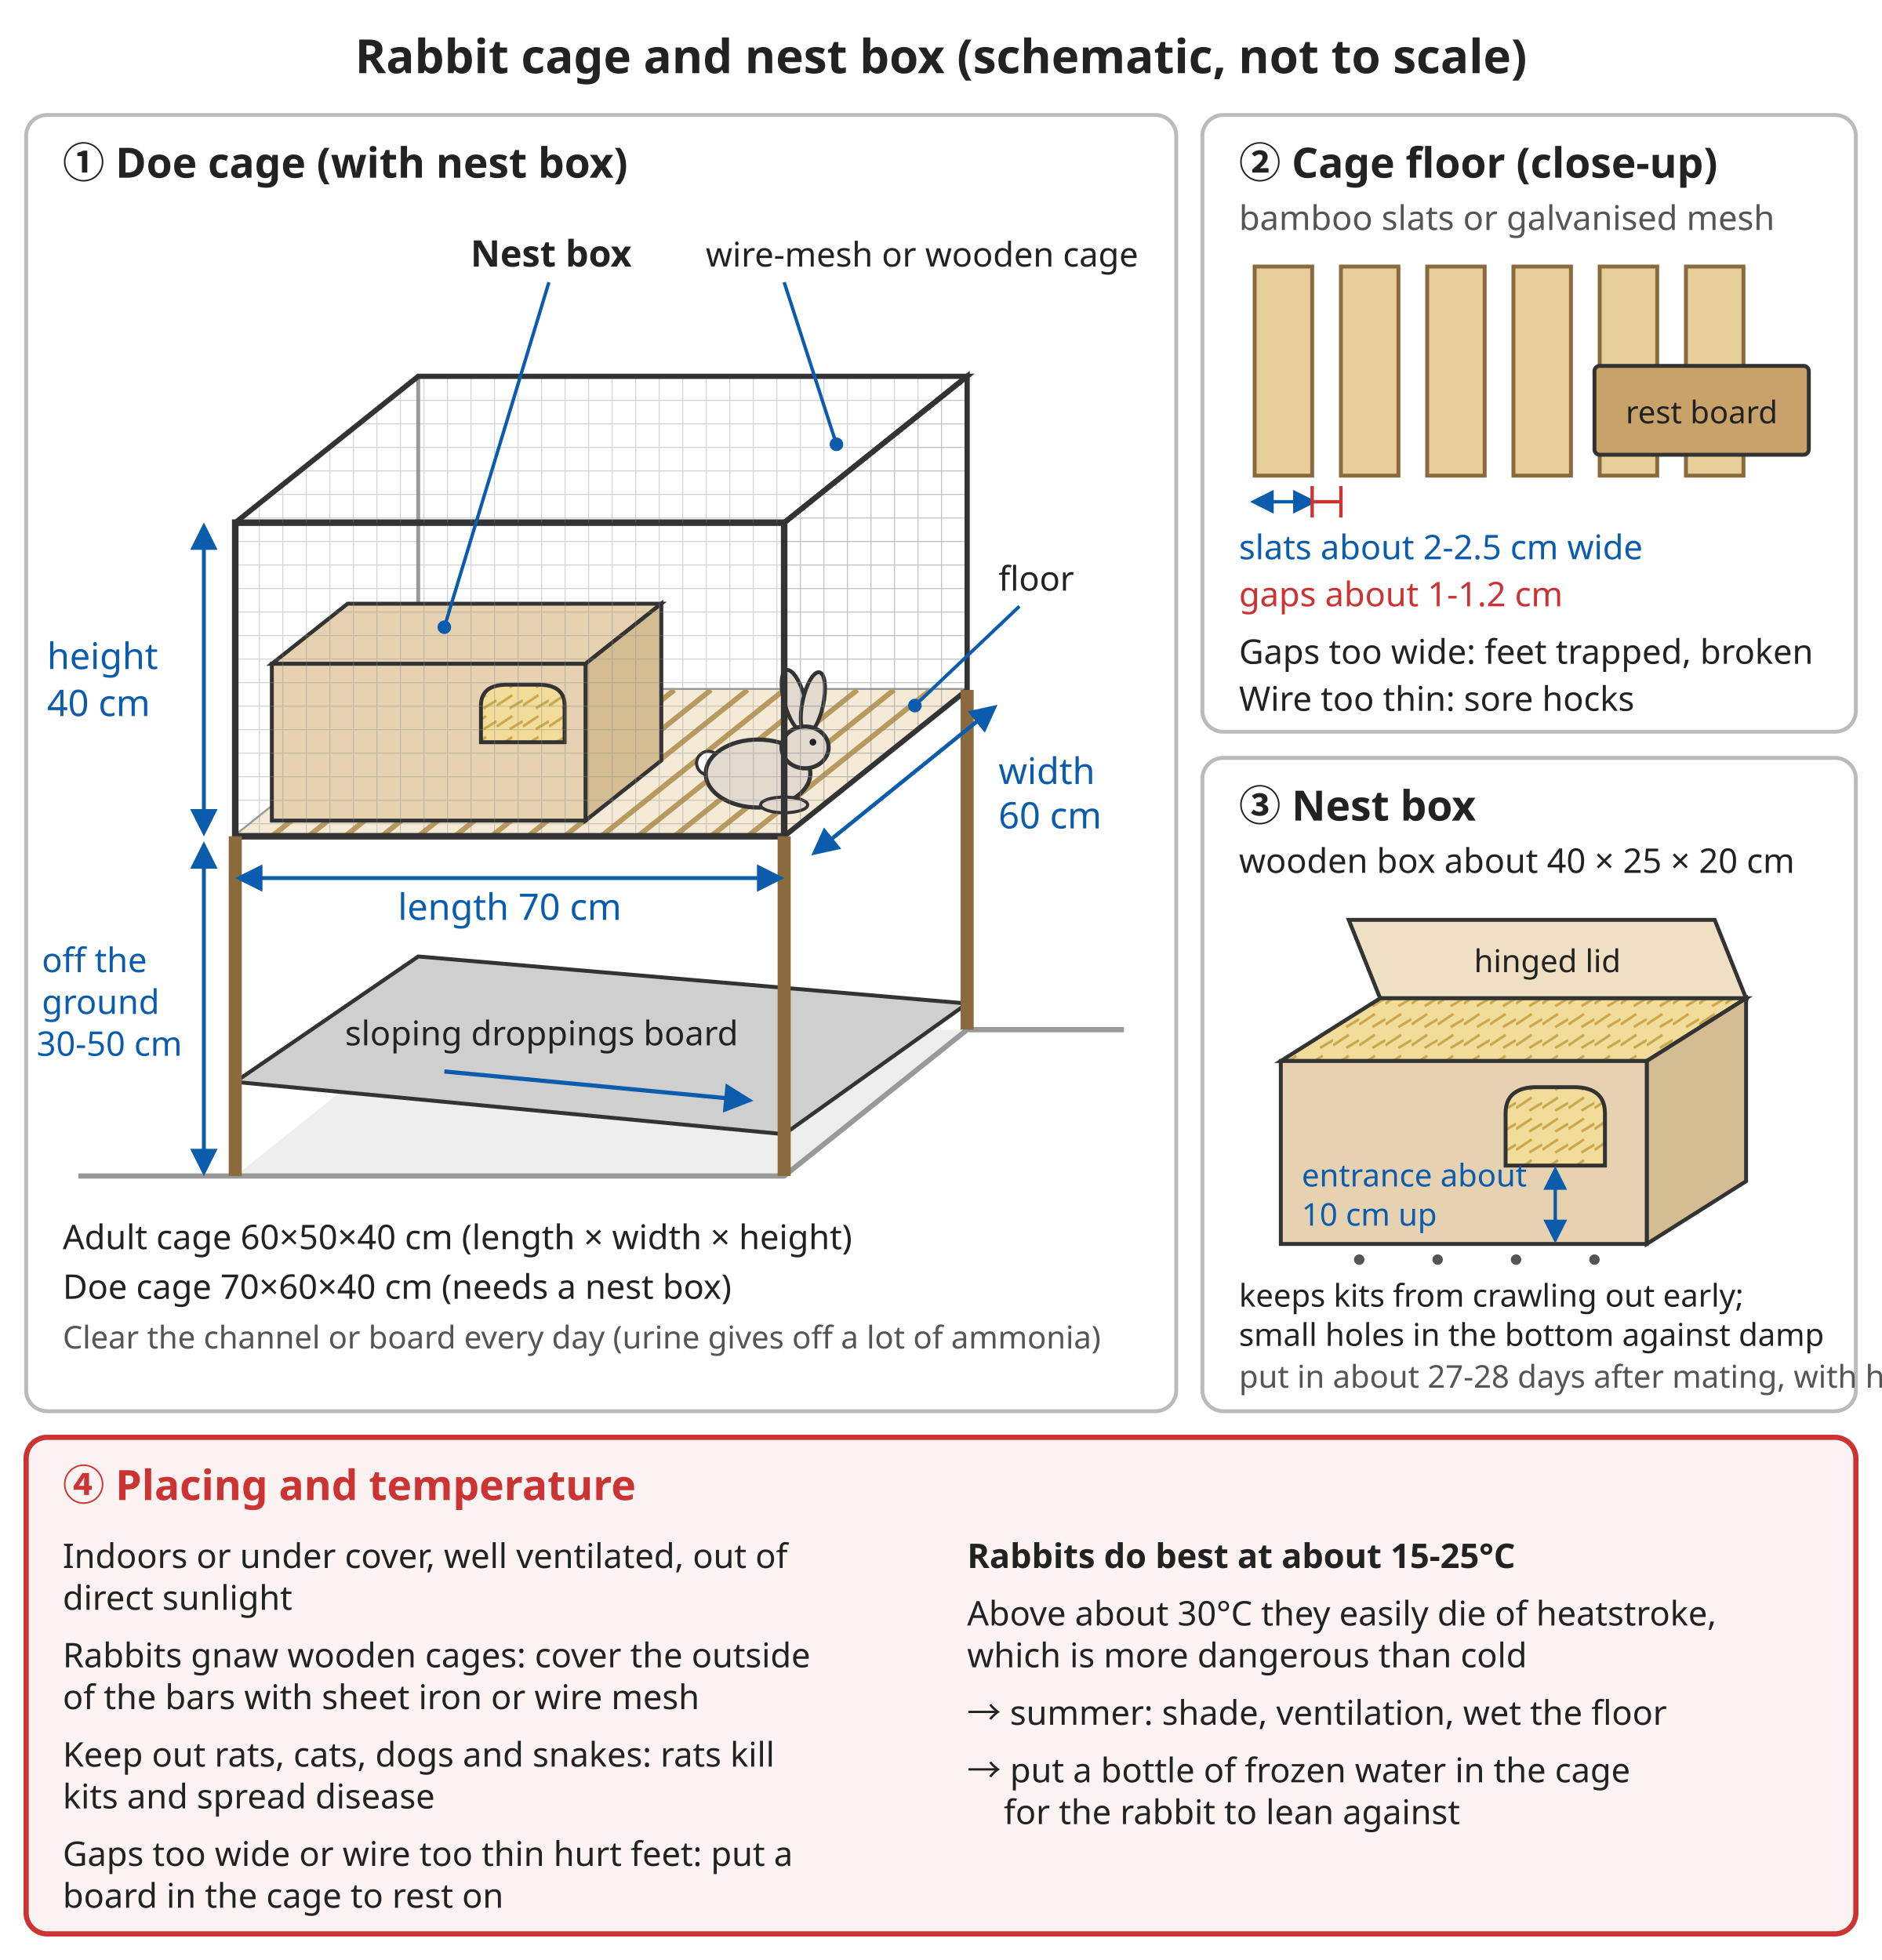
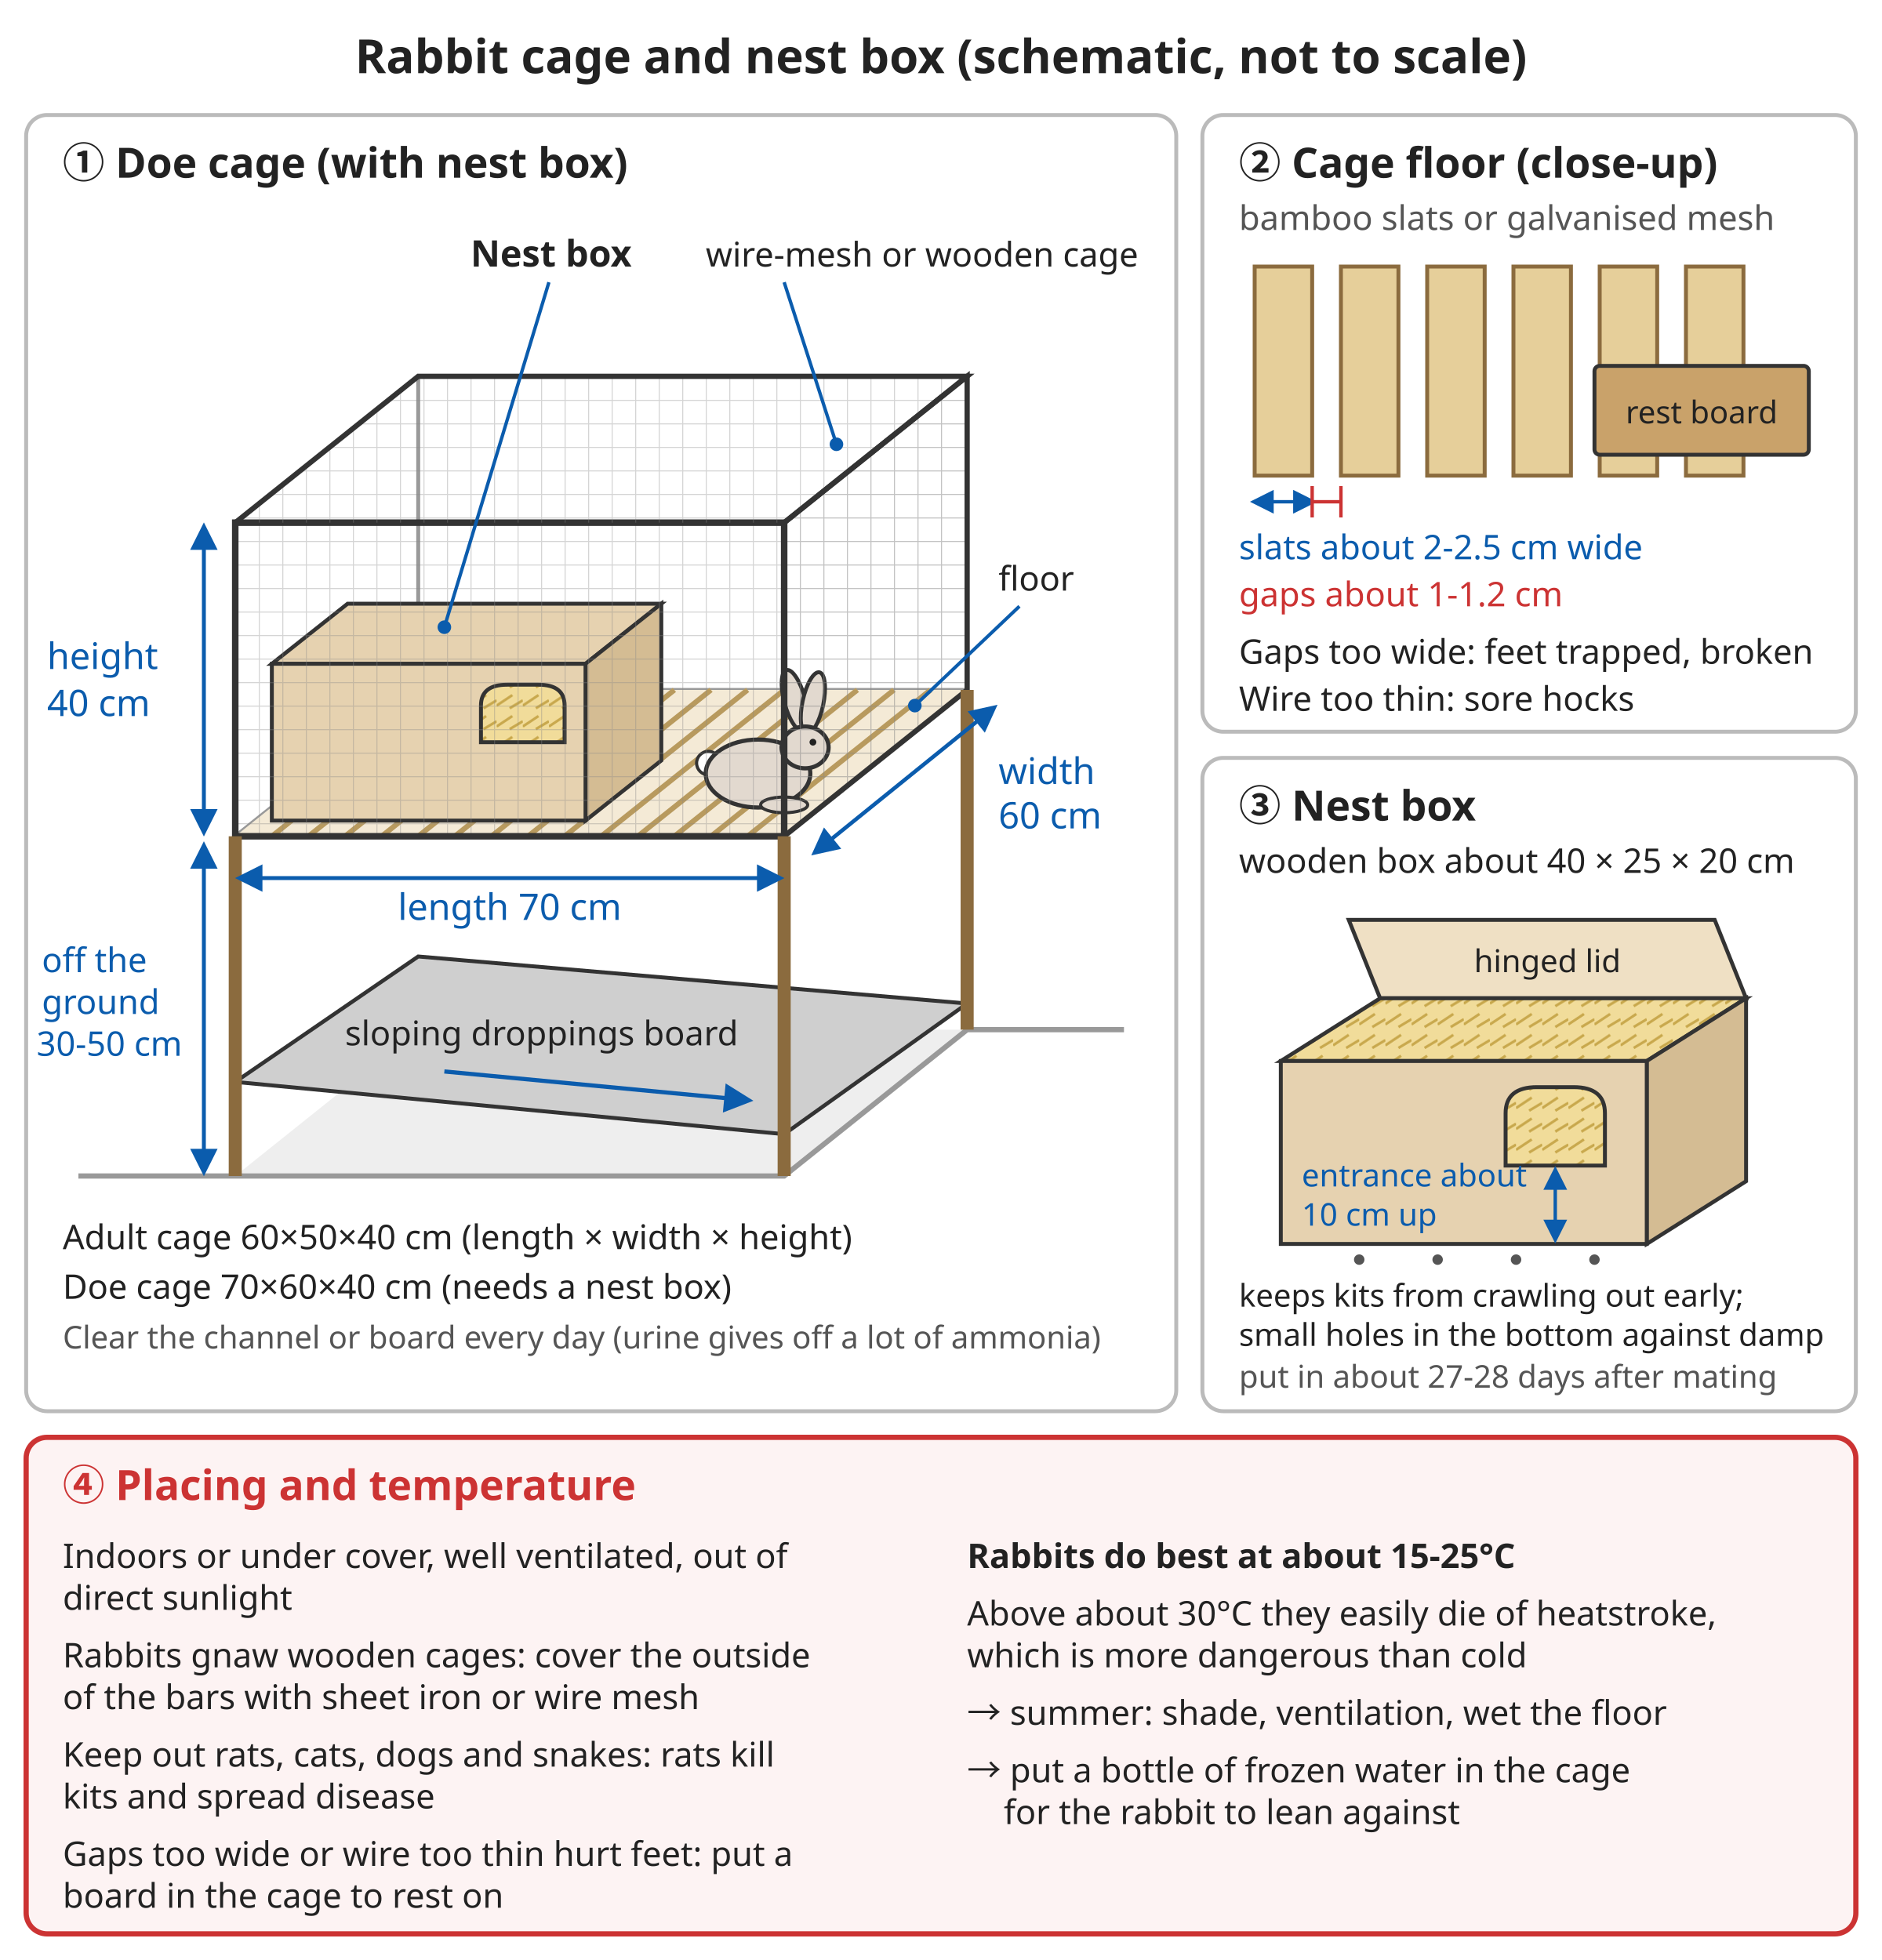
<svg xmlns="http://www.w3.org/2000/svg" viewBox="0 0 720 750" width="720" height="750" role="img" aria-label="Rabbit cage and nest box: adult cage 60×50×40 cm, doe cage 70×60×40 cm (length × width × height), with a nest box; cages 30-50 cm off the ground, with a manure channel or droppings board underneath, sloping for easy cleaning; clear droppings and urine every day. Floor of bamboo slats or galvanised wire mesh, bamboo slats about 2-2.5 cm wide with gaps of about 1-1.2 cm; gaps too wide trap and break rabbits' feet, wire too thin causes sore hocks; put a board in the cage for the rabbit to rest its feet. Nest box about 40 × 25 × 20 cm with a hinged lid on top and an entrance at the front about 10 cm above the floor of the box; drill a few small holes in the bottom against damp; about 27-28 days after mating put in the nest box lined with hay. Keep cages indoors or under cover, well ventilated and out of direct sunlight; rabbits do best at about 15-25°C, and above about 30°C they easily die of heatstroke" font-family="'Noto Sans','Noto Sans CJK SC',Arial,sans-serif">
  <rect width="100%" height="100%" fill="#fff" />
  <defs>
    <pattern id="grid" width="9" height="9" patternUnits="userSpaceOnUse">
      <path d="M0 0 H9 M0 0 V9" stroke="#888" stroke-width="0.8" />
    </pattern>
    <pattern id="straw" width="10" height="8" patternUnits="userSpaceOnUse">
      <rect width="10" height="8" fill="#f1dc9a" />
      <path d="M0 6 L6 2 M5 7 L10 4" stroke="#c9a94e" stroke-width="1" />
    </pattern>
    <marker id="arB" viewBox="0 0 10 10" refX="8" refY="5" markerWidth="7" markerHeight="7" orient="auto">
      <path d="M0 0 L10 5 L0 10 Z" fill="#0b5cad" />
    </marker>
    <marker id="arB0" viewBox="0 0 10 10" refX="2" refY="5" markerWidth="7" markerHeight="7" orient="auto">
      <path d="M10 0 L0 5 L10 10 Z" fill="#0b5cad" />
    </marker>
    <g id="rabbit">
      <ellipse cx="8" cy="-28" rx="4" ry="12" transform="rotate(-15 8 -28)" fill="#e2d9cf" stroke="#333" stroke-width="1.5" />
      <ellipse cx="15" cy="-27" rx="4" ry="12" transform="rotate(12 15 -27)" fill="#e2d9cf" stroke="#333" stroke-width="1.5" />
      <circle cx="-25" cy="-4" r="4.5" fill="#fff" stroke="#333" stroke-width="1.2" />
      <ellipse cx="-6" cy="0" rx="20" ry="13" fill="#e2d9cf" stroke="#333" stroke-width="1.6" />
      <ellipse cx="12" cy="-10" rx="9" ry="8" fill="#e2d9cf" stroke="#333" stroke-width="1.6" />
      <circle cx="15" cy="-12" r="1.3" fill="#222" />
      <ellipse cx="4" cy="12" rx="9" ry="3" fill="#e2d9cf" stroke="#333" stroke-width="1.2" />
    </g>
  </defs>
  <g fill="#222">
    <text x="360" y="28" font-size="18" font-weight="bold" text-anchor="middle">Rabbit cage and nest box (schematic, not to scale)</text>
    <rect x="10" y="44" width="440" height="496" rx="8" fill="none" stroke="#bbb" stroke-width="1.5" />
    <text x="24" y="68" font-size="16" font-weight="bold">① Doe cage (with nest box)</text>
    <path d="M90 450 H300 L370 394 H160 Z" fill="#eee" />
    <path d="M30 450 H300 L370 394 H430" fill="none" stroke="#999" stroke-width="2" />
    <path d="M90 414 L300 434 L370 384 L160 366 Z" fill="#cfcfcf" stroke="#333" stroke-width="1.5" />
    <path d="M160 144 V264 H370 M160 264 L90 320" fill="none" stroke="#999" stroke-width="1.5" />
    <path d="M90 320 H300 L370 264 H160 Z" fill="#f4ead6" />
    <g stroke="#b89a5e" stroke-width="2">
      <path d="M104 320 L174 264 M118 320 L188 264 M132 320 L202 264 M146 320 L216 264 M160 320 L230 264 M174 320 L244 264 M188 320 L258 264 M202 320 L272 264 M216 320 L286 264 M230 320 L300 264 M244 320 L314 264 M258 320 L328 264 M272 320 L342 264 M286 320 L356 264" />
    </g>
    <path d="M104 254 L133 231 H253 L224 254 Z" fill="#e6d2b0" stroke="#333" stroke-width="1.5" />
    <path d="M224 254 L253 231 V291 L224 314 Z" fill="#d4bc93" stroke="#333" stroke-width="1.5" />
    <rect x="104" y="254" width="120" height="60" fill="#e6d2b0" stroke="#333" stroke-width="1.5" />
    <path d="M184 284 V270 Q184 262 194 262 H206 Q216 262 216 270 V284 Z" fill="url(#straw)" stroke="#333" stroke-width="1.5" />
    <use href="#rabbit" transform="translate(296,296)" />
    <path d="M300 200 L370 144 V264 L300 320 Z" fill="url(#grid)" fill-opacity="0.5" stroke="#333" stroke-width="2" />
    <rect x="90" y="200" width="210" height="120" fill="url(#grid)" fill-opacity="0.35" stroke="#333" stroke-width="2.5" />
    <path d="M90 200 L160 144 H370 L300 200" fill="url(#grid)" fill-opacity="0.35" stroke="#333" stroke-width="2" />
    <path d="M90 320 V450 M300 320 V450 M370 264 V394" stroke="#8b6b3e" stroke-width="5" />
    <path d="M78 202 V318" stroke="#0b5cad" stroke-width="1.5" marker-start="url(#arB0)" marker-end="url(#arB)" />
    <text x="18" y="256" font-size="14" fill="#0b5cad">height</text>
    <text x="18" y="274" font-size="14" fill="#0b5cad">40 cm</text>
    <path d="M78 324 V448" stroke="#0b5cad" stroke-width="1.5" marker-start="url(#arB0)" marker-end="url(#arB)" />
    <text x="16" y="372" font-size="13" fill="#0b5cad">off the</text>
    <text x="16" y="388" font-size="13" fill="#0b5cad">ground</text>
    <text x="14" y="404" font-size="13" fill="#0b5cad">30-50 cm</text>
    <path d="M92 336 H298" stroke="#0b5cad" stroke-width="1.5" marker-start="url(#arB0)" marker-end="url(#arB)" />
    <text x="195" y="352" font-size="14" fill="#0b5cad" text-anchor="middle">length 70 cm</text>
    <path d="M312 326 L380 271" stroke="#0b5cad" stroke-width="1.5" marker-start="url(#arB0)" marker-end="url(#arB)" />
    <text x="382" y="300" font-size="14" fill="#0b5cad">width</text>
    <text x="382" y="317" font-size="14" fill="#0b5cad">60 cm</text>
    <text x="180" y="102" font-size="14" font-weight="bold">Nest box</text>
    <line x1="210" y1="108" x2="170" y2="240" stroke="#0b5cad" stroke-width="1.3" />
    <circle cx="170" cy="240" r="2.6" fill="#0b5cad" />
    <text x="270" y="102" font-size="13">wire-mesh or wooden cage</text>
    <line x1="300" y1="108" x2="320" y2="170" stroke="#0b5cad" stroke-width="1.3" />
    <circle cx="320" cy="170" r="2.6" fill="#0b5cad" />
    <text x="382" y="226" font-size="13">floor</text>
    <line x1="390" y1="232" x2="350" y2="270" stroke="#0b5cad" stroke-width="1.3" />
    <circle cx="350" cy="270" r="2.6" fill="#0b5cad" />
    <text x="132" y="400" font-size="13">sloping droppings board</text>
    <path d="M170 410 L286 421" stroke="#0b5cad" stroke-width="1.6" marker-end="url(#arB)" />
    <g font-size="13">
      <text x="24" y="478">Adult cage 60×50×40 cm (length × width × height)</text>
      <text x="24" y="497">Doe cage 70×60×40 cm (needs a nest box)</text>
      <text x="24" y="516" font-size="12" fill="#555">Clear the channel or board every day (urine gives off a lot of ammonia)</text>
    </g>
    <g transform="translate(460,44)">
      <rect x="0" y="0" width="250" height="236" rx="8" fill="none" stroke="#bbb" stroke-width="1.5" />
      <text x="14" y="24" font-size="16" font-weight="bold">② Cage floor (close-up)</text>
      <text x="14" y="44" font-size="13" fill="#555">bamboo slats or galvanised mesh</text>
      <g fill="#e6cf9a" stroke="#8b6b3e" stroke-width="1.5">
        <rect x="20" y="58" width="22" height="80" />
        <rect x="53" y="58" width="22" height="80" />
        <rect x="86" y="58" width="22" height="80" />
        <rect x="119" y="58" width="22" height="80" />
        <rect x="152" y="58" width="22" height="80" />
        <rect x="185" y="58" width="22" height="80" />
      </g>
      <rect x="150" y="96" width="82" height="34" rx="2" fill="#c9a26a" stroke="#333" stroke-width="1.5" />
      <text x="191" y="118" font-size="12" text-anchor="middle">rest board</text>
      <path d="M20 148 H42" stroke="#0b5cad" stroke-width="1.3" marker-start="url(#arB0)" marker-end="url(#arB)" />
      <path d="M42 148 H53" stroke="#c33" stroke-width="1.3" />
      <path d="M42 142 V154 M53 142 V154" stroke="#c33" stroke-width="1.3" />
      <text x="14" y="170" font-size="13" fill="#0b5cad">slats about 2-2.5 cm wide</text>
      <text x="14" y="188" font-size="13" fill="#c33">gaps about 1-1.2 cm</text>
      <text x="14" y="210" font-size="13">Gaps too wide: feet trapped, broken</text>
      <text x="14" y="228" font-size="13">Wire too thin: sore hocks</text>
    </g>
    <g transform="translate(460,290)">
      <rect x="0" y="0" width="250" height="250" rx="8" fill="none" stroke="#bbb" stroke-width="1.5" />
      <text x="14" y="24" font-size="16" font-weight="bold">③ Nest box</text>
      <text x="14" y="44" font-size="13">wooden box about 40 × 25 × 20 cm</text>
      <path d="M68 92 H208 L196 62 H56 Z" fill="#efe0c4" stroke="#333" stroke-width="1.5" />
      <text x="132" y="82" font-size="12" text-anchor="middle">hinged lid</text>
      <path d="M30 116 L68 92 H208 L170 116 Z" fill="url(#straw)" stroke="#333" stroke-width="1.5" />
      <path d="M170 116 L208 92 V162 L170 186 Z" fill="#d4bc93" stroke="#333" stroke-width="1.5" />
      <rect x="30" y="116" width="140" height="70" fill="#e6d2b0" stroke="#333" stroke-width="1.5" />
      <path d="M116 156 V136 Q116 126 128 126 H142 Q154 126 154 136 V156 Z" fill="url(#straw)" stroke="#333" stroke-width="1.5" />
      <path d="M135 158 V184" stroke="#0b5cad" stroke-width="1.3" marker-start="url(#arB0)" marker-end="url(#arB)" />
      <text x="38" y="164" font-size="12" fill="#0b5cad">entrance about</text>
      <text x="38" y="179" font-size="12" fill="#0b5cad">10 cm up</text>
      <g fill="#555">
        <circle cx="60" cy="192" r="2" />
        <circle cx="90" cy="192" r="2" />
        <circle cx="120" cy="192" r="2" />
        <circle cx="150" cy="192" r="2" />
      </g>
      <text x="14" y="210" font-size="12">keeps kits from crawling out early;</text>
      <text x="14" y="225" font-size="12">small holes in the bottom against damp</text>
-       <text x="14" y="241" font-size="12" fill="#555">put in about 27-28 days after mating, with hay</text>
+       <text x="14" y="241" font-size="12" fill="#555">put in about 27-28 days after mating</text>
    </g>
    <g transform="translate(10,550)">
      <rect x="0" y="0" width="700" height="190" rx="8" fill="#fdf3f3" stroke="#c33" stroke-width="2" />
      <text x="14" y="24" font-size="16" font-weight="bold" fill="#c33">④ Placing and temperature</text>
      <g font-size="13">
        <text x="14" y="50">Indoors or under cover, well ventilated, out of</text>
        <text x="14" y="66">direct sunlight</text>
        <text x="14" y="88">Rabbits gnaw wooden cages: cover the outside</text>
        <text x="14" y="104">of the bars with sheet iron or wire mesh</text>
        <text x="14" y="126">Keep out rats, cats, dogs and snakes: rats kill</text>
        <text x="14" y="142">kits and spread disease</text>
        <text x="14" y="164">Gaps too wide or wire too thin hurt feet: put a</text>
        <text x="14" y="180">board in the cage to rest on</text>
        <text x="360" y="50" font-weight="bold">Rabbits do best at about 15-25°C</text>
        <text x="360" y="72">Above about 30°C they easily die of heatstroke,</text>
        <text x="360" y="88">which is more dangerous than cold</text>
        <text x="360" y="110">→ summer: shade, ventilation, wet the floor</text>
        <text x="360" y="132">→ put a bottle of frozen water in the cage</text>
        <text x="374" y="148">for the rabbit to lean against</text>
      </g>
    </g>
  </g>
</svg>
